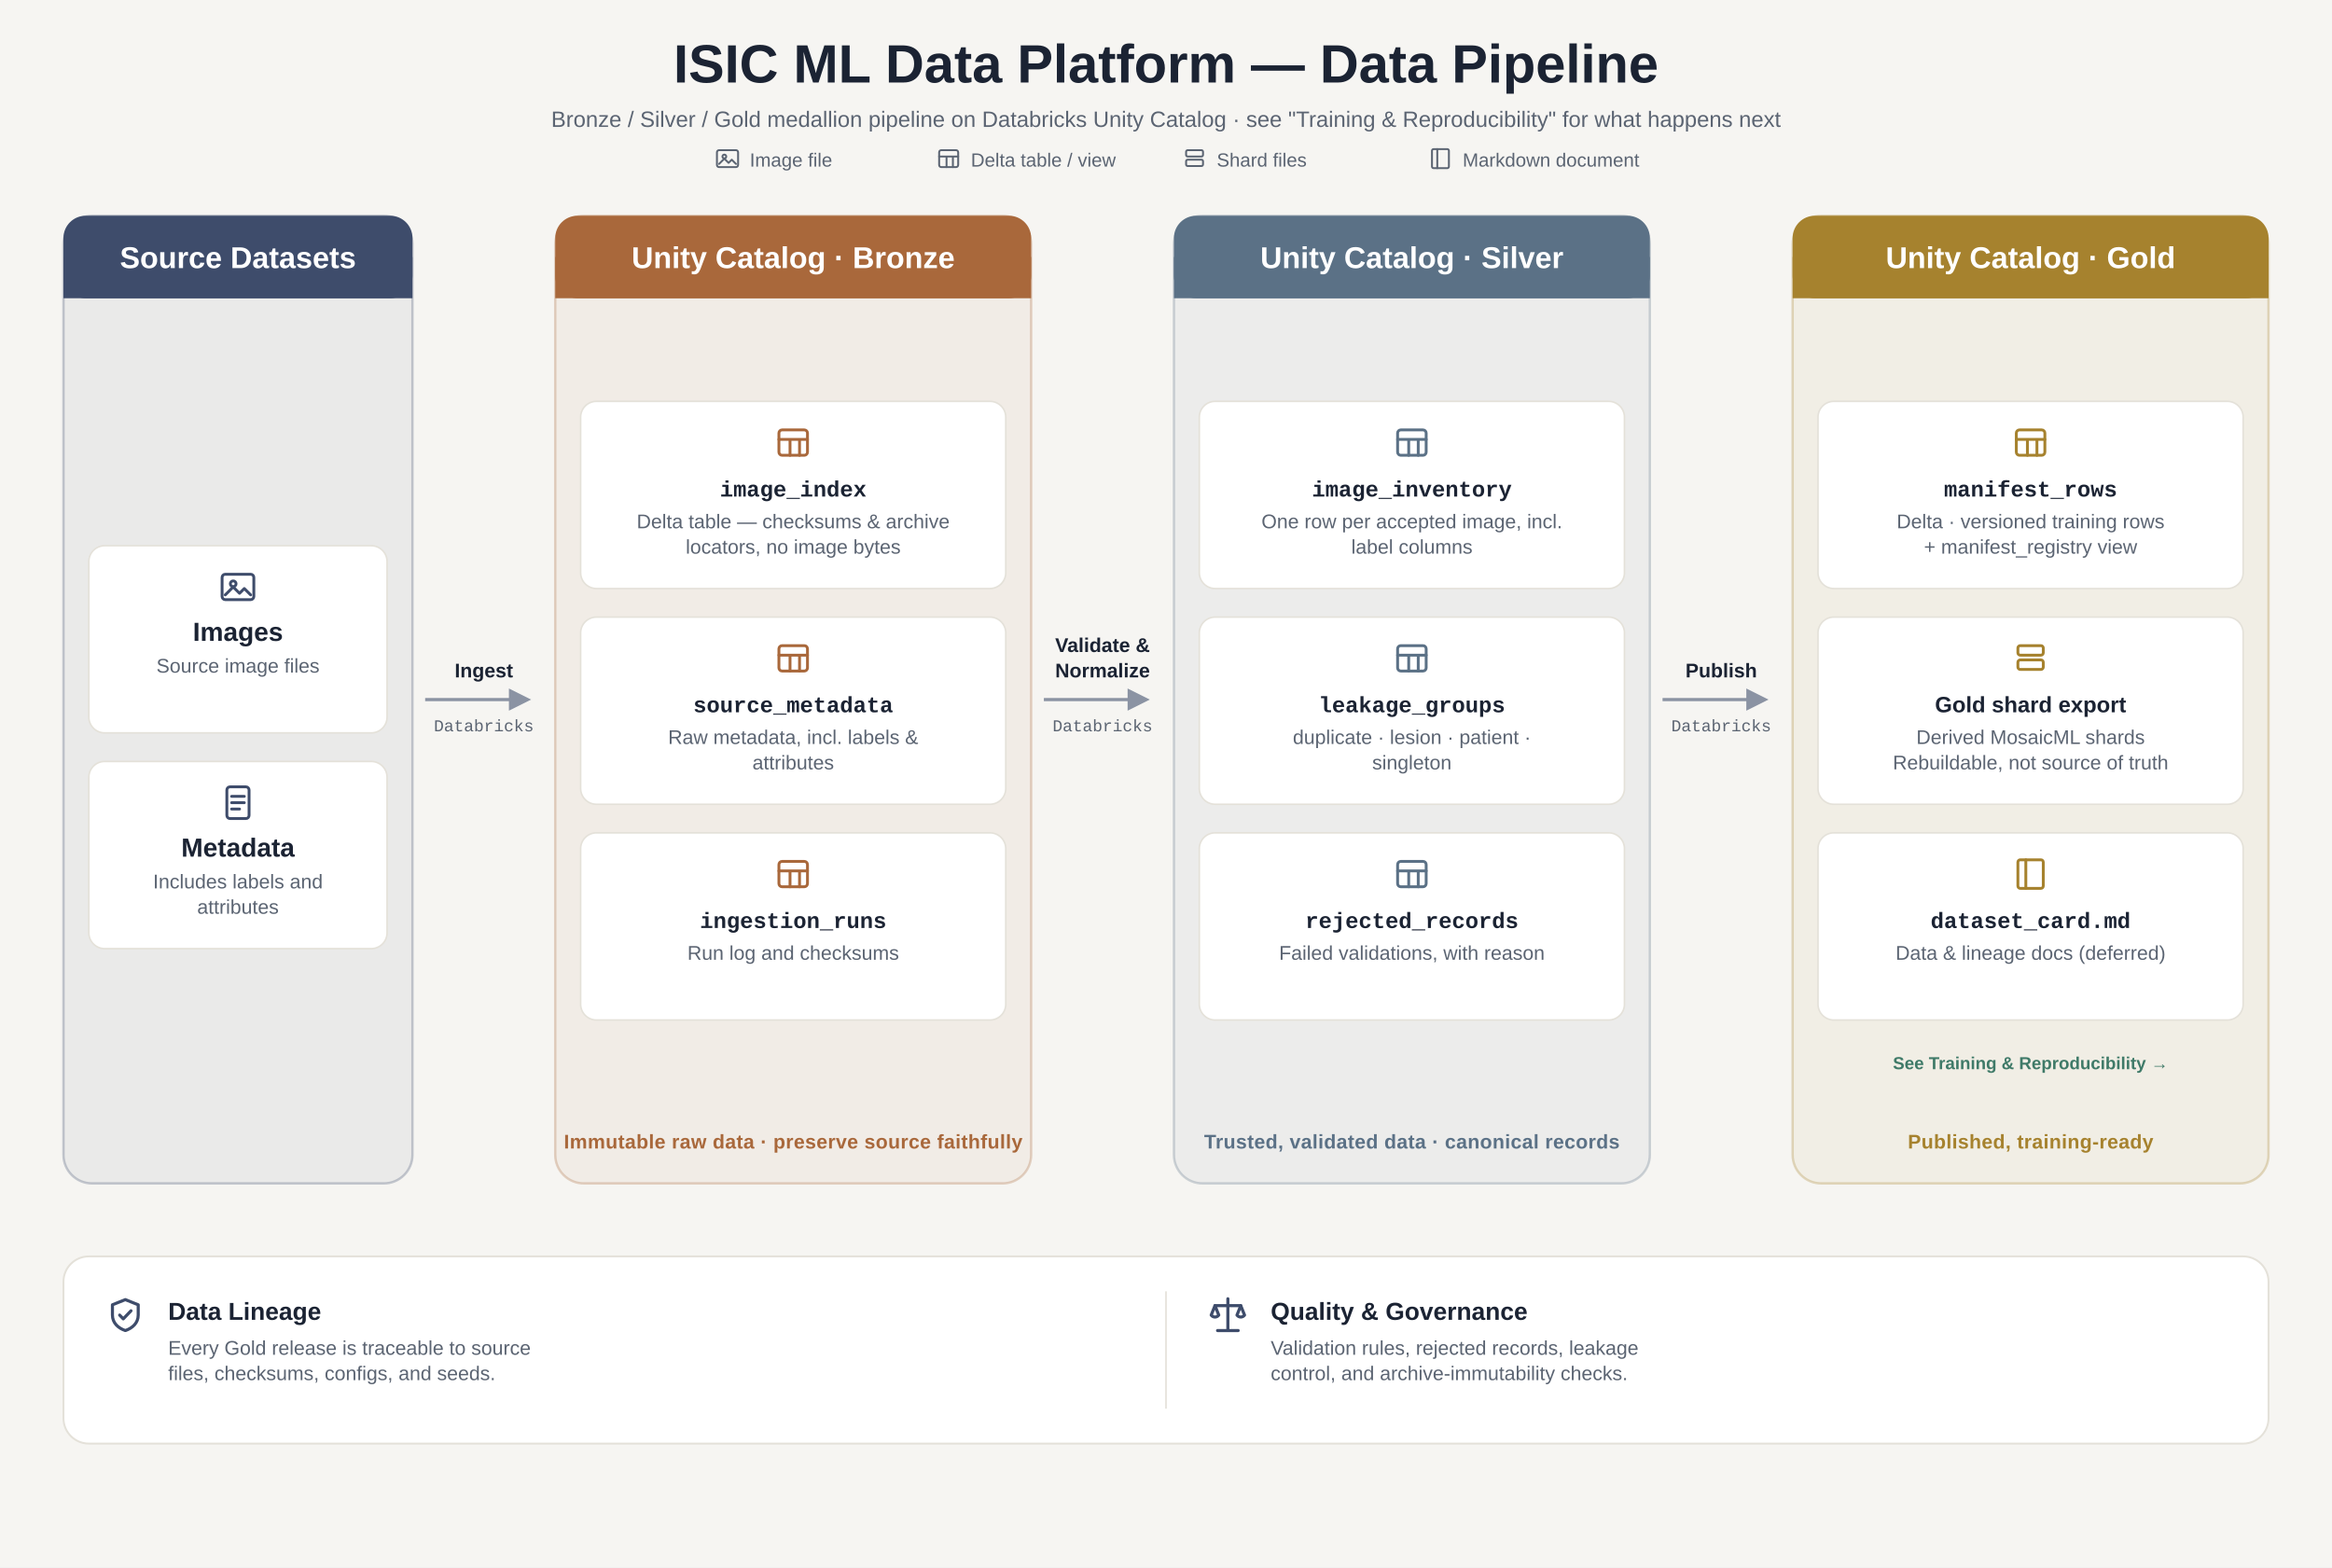
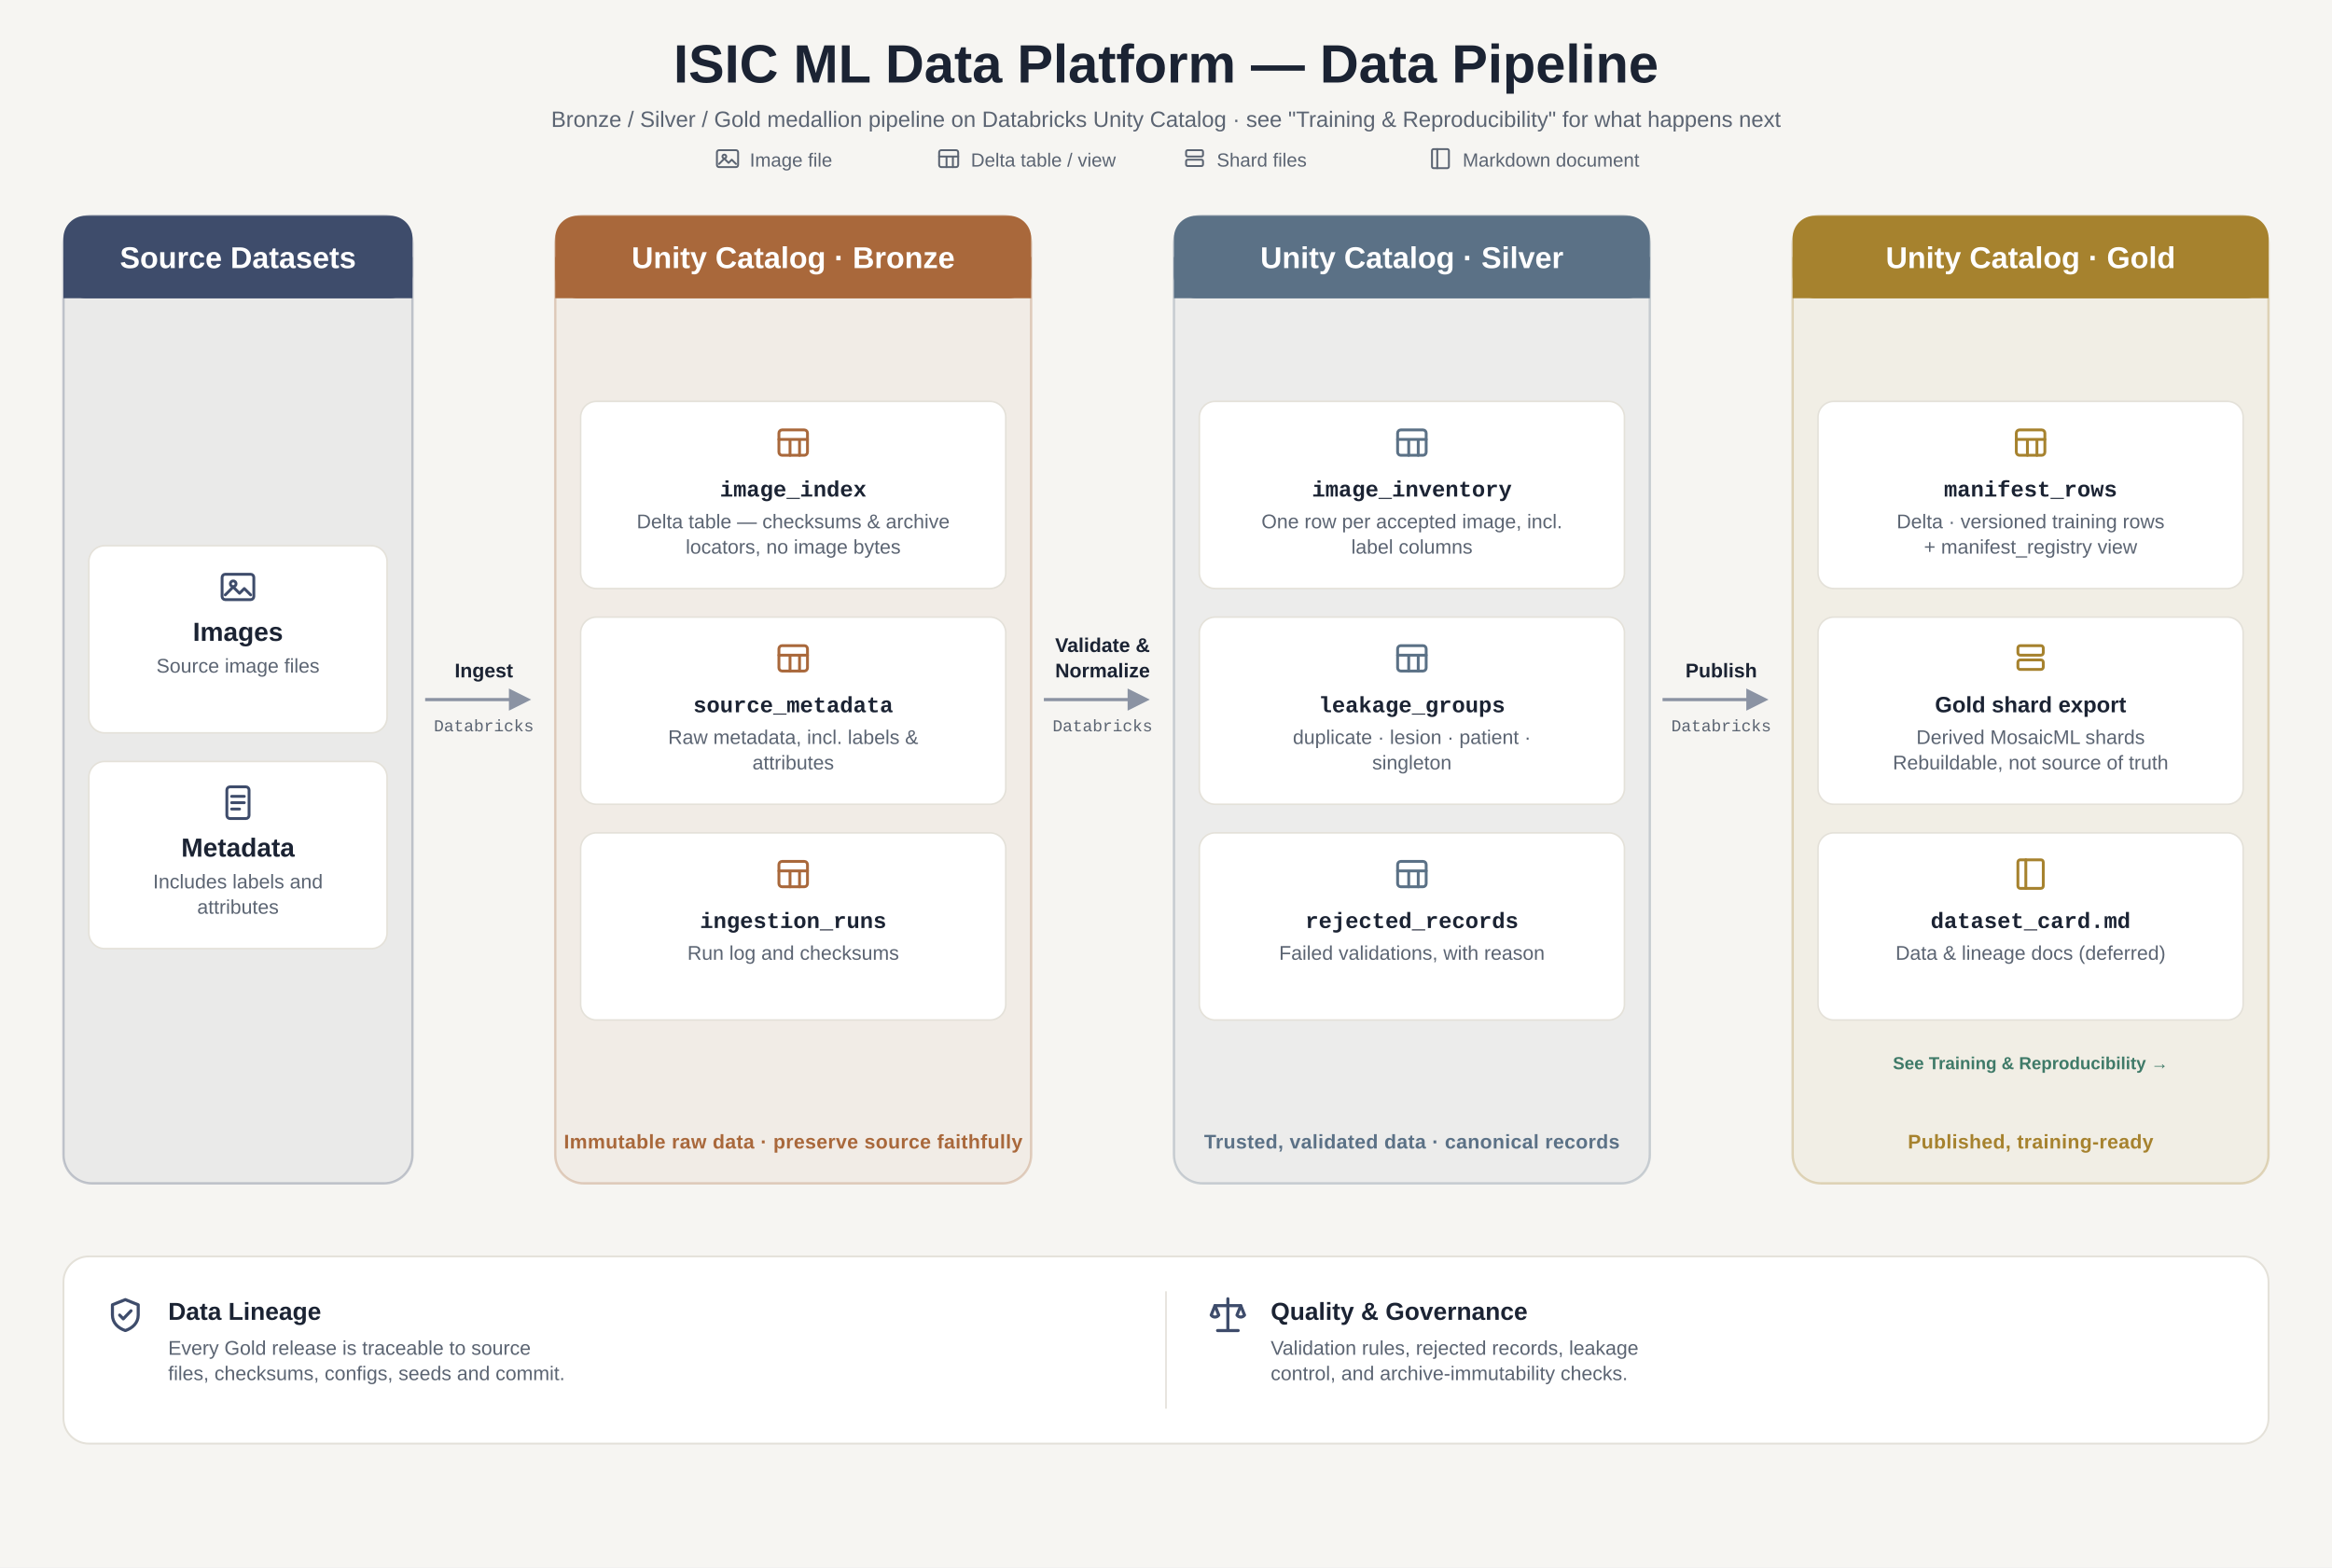
<svg xmlns="http://www.w3.org/2000/svg" viewBox="0 0 1470 988" font-family="'IBM Plex Sans', ui-sans-serif, system-ui, -apple-system, 'Segoe UI', Arial, sans-serif">
  <defs>
    <marker id="arrowHead" viewBox="0 0 10 10" refX="8" refY="5" markerWidth="7" markerHeight="7" orient="auto-start-reverse">
      <path d="M0,0 L10,5 L0,10 Z" fill="#8B93A3" />
    </marker>
  </defs>
  <rect x="0" y="0" width="1470" height="988" fill="#F6F5F2" />
  <text x="735.0" y="52" text-anchor="middle" font-size="34" font-weight="700" fill="#1B2333">ISIC ML Data Platform — Data Pipeline</text>
  <text x="735.0" y="80" text-anchor="middle" font-size="14" fill="#5B6472">Bronze / Silver / Gold medallion pipeline on Databricks Unity Catalog · see "Training &amp; Reproducibility" for what happens next</text>
  <g transform="translate(450.6,92) scale(0.6666667)" fill="none" stroke="#5B6472" stroke-width="1.8" stroke-linecap="round" stroke-linejoin="round">
    <rect x="2" y="4" width="20" height="16" rx="2" />
    <circle cx="9" cy="10" r="1.8" />
    <path d="M4 17 L9 12 L13 16 L16 13 L20 17" />
  </g>
  <text x="472.6" y="105" font-size="12" fill="#5B6472">Image file</text>
  <g transform="translate(590.0,92) scale(0.6666667)" fill="none" stroke="#5B6472" stroke-width="1.8" stroke-linecap="round" stroke-linejoin="round">
    <rect x="3" y="4" width="18" height="16" rx="2" />
    <path d="M3 10 H21 M10 10 V20 M16 10 V20" />
  </g>
  <text x="612.0" y="105" font-size="12" fill="#5B6472">Delta table / view</text>
  <g transform="translate(745.0,92) scale(0.6666667)" fill="none" stroke="#5B6472" stroke-width="1.8" stroke-linecap="round" stroke-linejoin="round">
    <rect x="4" y="4" width="16" height="6" rx="1.5" />
    <rect x="4" y="13" width="16" height="6" rx="1.5" />
  </g>
  <text x="767.0" y="105" font-size="12" fill="#5B6472">Shard files</text>
  <g transform="translate(900.0,92) scale(0.6666667)" fill="none" stroke="#5B6472" stroke-width="1.8" stroke-linecap="round" stroke-linejoin="round">
    <rect x="4" y="3" width="16" height="18" rx="1.5" />
    <path d="M9 3 V21" />
  </g>
  <text x="922.0" y="105" font-size="12" fill="#5B6472">Markdown document</text>
  <rect x="40" y="136" width="220" height="610" rx="18" fill="rgba(62,76,107,0.07)" stroke="rgba(62,76,107,0.28)" stroke-width="1.5" />
  <rect x="40" y="136" width="220" height="52" rx="14" fill="#3E4C6B" />
  <rect x="40" y="162" width="220" height="26" fill="#3E4C6B" />
  <text x="150.0" y="169" text-anchor="middle" font-size="19" font-weight="600" fill="#FFFFFF">Source Datasets</text>
  <rect x="56" y="344.0" width="188" height="118" rx="10" fill="#FFFFFF" stroke="#E4E1D9" stroke-width="1" />
  <g transform="translate(138.0,358.0) scale(1.0)" fill="none" stroke="#3E4C6B" stroke-width="1.8" stroke-linecap="round" stroke-linejoin="round">
    <rect x="2" y="4" width="20" height="16" rx="2" />
    <circle cx="9" cy="10" r="1.8" />
    <path d="M4 17 L9 12 L13 16 L16 13 L20 17" />
  </g>
  <text x="150.0" y="404.0" text-anchor="middle" font-size="16.5" font-weight="600" fill="#1B2333">Images</text>
  <text x="150.0" y="424.0" text-anchor="middle" font-size="12.5" fill="#5B6472">Source image files</text>
  <rect x="56" y="480.0" width="188" height="118" rx="10" fill="#FFFFFF" stroke="#E4E1D9" stroke-width="1" />
  <g transform="translate(138.0,494.0) scale(1.0)" fill="none" stroke="#3E4C6B" stroke-width="1.8" stroke-linecap="round" stroke-linejoin="round">
    <rect x="5" y="2" width="14" height="20" rx="2" />
    <path d="M8 8 H16 M8 12 H16 M8 16 H13" />
  </g>
  <text x="150.0" y="540.0" text-anchor="middle" font-size="16.5" font-weight="600" fill="#1B2333">Metadata</text>
  <text x="150.0" y="560.0" text-anchor="middle" font-size="12.5" fill="#5B6472">Includes labels and</text>
  <text x="150.0" y="576.0" text-anchor="middle" font-size="12.5" fill="#5B6472">attributes</text>
  <rect x="350" y="136" width="300" height="610" rx="18" fill="rgba(169,104,59,0.07)" stroke="rgba(169,104,59,0.28)" stroke-width="1.5" />
  <rect x="350" y="136" width="300" height="52" rx="14" fill="#A9683B" />
  <rect x="350" y="162" width="300" height="26" fill="#A9683B" />
  <text x="500.0" y="169" text-anchor="middle" font-size="19" font-weight="600" fill="#FFFFFF">Unity Catalog · Bronze</text>
  <rect x="366" y="253.0" width="268" height="118" rx="10" fill="#FFFFFF" stroke="#E4E1D9" stroke-width="1" />
  <g transform="translate(488.0,267.0) scale(1.0)" fill="none" stroke="#A9683B" stroke-width="1.8" stroke-linecap="round" stroke-linejoin="round">
    <rect x="3" y="4" width="18" height="16" rx="2" />
    <path d="M3 10 H21 M10 10 V20 M16 10 V20" />
  </g>
  <text x="500.0" y="313.0" text-anchor="middle" font-family="'IBM Plex Mono', ui-monospace, 'SFMono-Regular', Consolas, 'Liberation Mono', monospace" font-size="14" font-weight="600" fill="#1B2333">image_index</text>
  <text x="500.0" y="333.0" text-anchor="middle" font-size="12.5" fill="#5B6472">Delta table — checksums &amp; archive</text>
  <text x="500.0" y="349.0" text-anchor="middle" font-size="12.5" fill="#5B6472">locators, no image bytes</text>
  <rect x="366" y="389.0" width="268" height="118" rx="10" fill="#FFFFFF" stroke="#E4E1D9" stroke-width="1" />
  <g transform="translate(488.0,403.0) scale(1.0)" fill="none" stroke="#A9683B" stroke-width="1.8" stroke-linecap="round" stroke-linejoin="round">
    <rect x="3" y="4" width="18" height="16" rx="2" />
    <path d="M3 10 H21 M10 10 V20 M16 10 V20" />
  </g>
  <text x="500.0" y="449.0" text-anchor="middle" font-family="'IBM Plex Mono', ui-monospace, 'SFMono-Regular', Consolas, 'Liberation Mono', monospace" font-size="14" font-weight="600" fill="#1B2333">source_metadata</text>
  <text x="500.0" y="469.0" text-anchor="middle" font-size="12.5" fill="#5B6472">Raw metadata, incl. labels &amp;</text>
  <text x="500.0" y="485.0" text-anchor="middle" font-size="12.5" fill="#5B6472">attributes</text>
  <rect x="366" y="525.0" width="268" height="118" rx="10" fill="#FFFFFF" stroke="#E4E1D9" stroke-width="1" />
  <g transform="translate(488.0,539.0) scale(1.0)" fill="none" stroke="#A9683B" stroke-width="1.8" stroke-linecap="round" stroke-linejoin="round">
    <rect x="3" y="4" width="18" height="16" rx="2" />
    <path d="M3 10 H21 M10 10 V20 M16 10 V20" />
  </g>
  <text x="500.0" y="585.0" text-anchor="middle" font-family="'IBM Plex Mono', ui-monospace, 'SFMono-Regular', Consolas, 'Liberation Mono', monospace" font-size="14" font-weight="600" fill="#1B2333">ingestion_runs</text>
  <text x="500.0" y="605.0" text-anchor="middle" font-size="12.5" fill="#5B6472">Run log and checksums</text>
  <text x="500.0" y="724" text-anchor="middle" font-size="12.5" font-weight="600" letter-spacing="0.2" fill="#A9683B">Immutable raw data · preserve source faithfully</text>
  <rect x="740" y="136" width="300" height="610" rx="18" fill="rgba(91,113,134,0.07)" stroke="rgba(91,113,134,0.28)" stroke-width="1.5" />
  <rect x="740" y="136" width="300" height="52" rx="14" fill="#5B7186" />
  <rect x="740" y="162" width="300" height="26" fill="#5B7186" />
  <text x="890.0" y="169" text-anchor="middle" font-size="19" font-weight="600" fill="#FFFFFF">Unity Catalog · Silver</text>
  <rect x="756" y="253.0" width="268" height="118" rx="10" fill="#FFFFFF" stroke="#E4E1D9" stroke-width="1" />
  <g transform="translate(878.0,267.0) scale(1.0)" fill="none" stroke="#5B7186" stroke-width="1.8" stroke-linecap="round" stroke-linejoin="round">
    <rect x="3" y="4" width="18" height="16" rx="2" />
    <path d="M3 10 H21 M10 10 V20 M16 10 V20" />
  </g>
  <text x="890.0" y="313.0" text-anchor="middle" font-family="'IBM Plex Mono', ui-monospace, 'SFMono-Regular', Consolas, 'Liberation Mono', monospace" font-size="14" font-weight="600" fill="#1B2333">image_inventory</text>
  <text x="890.0" y="333.0" text-anchor="middle" font-size="12.5" fill="#5B6472">One row per accepted image, incl.</text>
  <text x="890.0" y="349.0" text-anchor="middle" font-size="12.5" fill="#5B6472">label columns</text>
  <rect x="756" y="389.0" width="268" height="118" rx="10" fill="#FFFFFF" stroke="#E4E1D9" stroke-width="1" />
  <g transform="translate(878.0,403.0) scale(1.0)" fill="none" stroke="#5B7186" stroke-width="1.8" stroke-linecap="round" stroke-linejoin="round">
    <rect x="3" y="4" width="18" height="16" rx="2" />
    <path d="M3 10 H21 M10 10 V20 M16 10 V20" />
  </g>
  <text x="890.0" y="449.0" text-anchor="middle" font-family="'IBM Plex Mono', ui-monospace, 'SFMono-Regular', Consolas, 'Liberation Mono', monospace" font-size="14" font-weight="600" fill="#1B2333">leakage_groups</text>
  <text x="890.0" y="469.0" text-anchor="middle" font-size="12.5" fill="#5B6472">duplicate · lesion · patient ·</text>
  <text x="890.0" y="485.0" text-anchor="middle" font-size="12.5" fill="#5B6472">singleton</text>
  <rect x="756" y="525.0" width="268" height="118" rx="10" fill="#FFFFFF" stroke="#E4E1D9" stroke-width="1" />
  <g transform="translate(878.0,539.0) scale(1.0)" fill="none" stroke="#5B7186" stroke-width="1.8" stroke-linecap="round" stroke-linejoin="round">
    <rect x="3" y="4" width="18" height="16" rx="2" />
    <path d="M3 10 H21 M10 10 V20 M16 10 V20" />
  </g>
  <text x="890.0" y="585.0" text-anchor="middle" font-family="'IBM Plex Mono', ui-monospace, 'SFMono-Regular', Consolas, 'Liberation Mono', monospace" font-size="14" font-weight="600" fill="#1B2333">rejected_records</text>
  <text x="890.0" y="605.0" text-anchor="middle" font-size="12.5" fill="#5B6472">Failed validations, with reason</text>
  <text x="890.0" y="724" text-anchor="middle" font-size="12.5" font-weight="600" letter-spacing="0.2" fill="#5B7186">Trusted, validated data · canonical records</text>
  <rect x="1130" y="136" width="300" height="610" rx="18" fill="rgba(166,130,46,0.07)" stroke="rgba(166,130,46,0.28)" stroke-width="1.5" />
  <rect x="1130" y="136" width="300" height="52" rx="14" fill="#A6822E" />
  <rect x="1130" y="162" width="300" height="26" fill="#A6822E" />
  <text x="1280.0" y="169" text-anchor="middle" font-size="19" font-weight="600" fill="#FFFFFF">Unity Catalog · Gold</text>
  <rect x="1146" y="253.0" width="268" height="118" rx="10" fill="#FFFFFF" stroke="#E4E1D9" stroke-width="1" />
  <g transform="translate(1268.0,267.0) scale(1.0)" fill="none" stroke="#A6822E" stroke-width="1.8" stroke-linecap="round" stroke-linejoin="round">
    <rect x="3" y="4" width="18" height="16" rx="2" />
    <path d="M3 10 H21 M10 10 V20 M16 10 V20" />
  </g>
  <text x="1280.0" y="313.0" text-anchor="middle" font-family="'IBM Plex Mono', ui-monospace, 'SFMono-Regular', Consolas, 'Liberation Mono', monospace" font-size="14" font-weight="600" fill="#1B2333">manifest_rows</text>
  <text x="1280.0" y="333.0" text-anchor="middle" font-size="12.5" fill="#5B6472">Delta · versioned training rows</text>
  <text x="1280.0" y="349.0" text-anchor="middle" font-size="12.5" fill="#5B6472">+ manifest_registry view</text>
  <rect x="1146" y="389.0" width="268" height="118" rx="10" fill="#FFFFFF" stroke="#E4E1D9" stroke-width="1" />
  <g transform="translate(1268.0,403.0) scale(1.0)" fill="none" stroke="#A6822E" stroke-width="1.8" stroke-linecap="round" stroke-linejoin="round">
    <rect x="4" y="4" width="16" height="6" rx="1.5" />
    <rect x="4" y="13" width="16" height="6" rx="1.5" />
  </g>
  <text x="1280.0" y="449.0" text-anchor="middle" font-weight="600" font-size="14" fill="#1B2333">Gold shard export</text>
  <text x="1280.0" y="469.0" text-anchor="middle" font-size="12.5" fill="#5B6472">Derived MosaicML shards</text>
  <text x="1280.0" y="485.0" text-anchor="middle" font-size="12.5" fill="#5B6472">Rebuildable, not source of truth</text>
  <rect x="1146" y="525.0" width="268" height="118" rx="10" fill="#FFFFFF" stroke="#E4E1D9" stroke-width="1" />
  <g transform="translate(1268.0,539.0) scale(1.0)" fill="none" stroke="#A6822E" stroke-width="1.8" stroke-linecap="round" stroke-linejoin="round">
    <rect x="4" y="3" width="16" height="18" rx="1.5" />
    <path d="M9 3 V21" />
  </g>
  <text x="1280.0" y="585.0" text-anchor="middle" font-family="'IBM Plex Mono', ui-monospace, 'SFMono-Regular', Consolas, 'Liberation Mono', monospace" font-size="14" font-weight="600" fill="#1B2333">dataset_card.md</text>
  <text x="1280.0" y="605.0" text-anchor="middle" font-size="12.5" fill="#5B6472">Data &amp; lineage docs (deferred)</text>
  <text x="1280.0" y="724" text-anchor="middle" font-size="12.5" font-weight="600" letter-spacing="0.2" fill="#A6822E">Published, training-ready</text>
  <line x1="268" y1="441.0" x2="332" y2="441.0" stroke="#8B93A3" stroke-width="2" marker-end="url(#arrowHead)" />
  <text x="305.0" y="427.0" text-anchor="middle" font-size="12.5" font-weight="600" fill="#1B2333">Ingest</text>
  <text x="305.0" y="461.0" text-anchor="middle" font-family="'IBM Plex Mono', ui-monospace, 'SFMono-Regular', Consolas, 'Liberation Mono', monospace" font-size="10.5" fill="#5B6472">Databricks</text>
  <line x1="658" y1="441.0" x2="722" y2="441.0" stroke="#8B93A3" stroke-width="2" marker-end="url(#arrowHead)" />
  <text x="695.0" y="427.0" text-anchor="middle" font-size="12.5" font-weight="600" fill="#1B2333">Normalize</text>
  <text x="695.0" y="411.0" text-anchor="middle" font-size="12.5" font-weight="600" fill="#1B2333">Validate &amp;</text>
  <text x="695.0" y="461.0" text-anchor="middle" font-family="'IBM Plex Mono', ui-monospace, 'SFMono-Regular', Consolas, 'Liberation Mono', monospace" font-size="10.5" fill="#5B6472">Databricks</text>
  <line x1="1048" y1="441.0" x2="1112" y2="441.0" stroke="#8B93A3" stroke-width="2" marker-end="url(#arrowHead)" />
  <text x="1085.0" y="427.0" text-anchor="middle" font-size="12.5" font-weight="600" fill="#1B2333">Publish</text>
  <text x="1085.0" y="461.0" text-anchor="middle" font-family="'IBM Plex Mono', ui-monospace, 'SFMono-Regular', Consolas, 'Liberation Mono', monospace" font-size="10.5" fill="#5B6472">Databricks</text>
  <text x="1280.0" y="674" text-anchor="middle" font-size="11" font-weight="600" fill="#3F7A68">See Training &amp; Reproducibility →</text>
  <rect x="40" y="792" width="1390" height="118" rx="16" fill="#FFFFFF" stroke="#E4E1D9" stroke-width="1.2" />
  <g transform="translate(66.0,816) scale(1.083333)" fill="none" stroke="#3E4C6B" stroke-width="1.8" stroke-linecap="round" stroke-linejoin="round">
    <path d="M12 3 L19.5 6 V12 C19.5 16.5 16.2 19.6 12 21 C7.8 19.6 4.5 16.5 4.5 12 V6 Z" />
    <path d="M8.7 12 L10.8 14.2 L15.3 9.5" />
  </g>
  <text x="106.0" y="832" font-size="15.5" font-weight="700" fill="#1B2333">Data Lineage</text>
  <text x="106.0" y="854" font-size="12.5" fill="#5B6472">Every Gold release is traceable to source</text>
-   <text x="106.0" y="870" font-size="12.5" fill="#5B6472">files, checksums, configs, and seeds.</text>
+   <text x="106.0" y="870" font-size="12.5" fill="#5B6472">files, checksums, configs, seeds and commit.</text>
  <line x1="735.0" y1="814" x2="735.0" y2="888" stroke="#E4E1D9" stroke-width="1" />
  <g transform="translate(761.0,816) scale(1.083333)" fill="none" stroke="#3E4C6B" stroke-width="1.8" stroke-linecap="round" stroke-linejoin="round">
    <path d="M12 2.5 V21 M6 21 H18" />
    <path d="M4.5 6.5 H12" />
    <path d="M2.3 12 A2.7 2.7 0 0 0 6.7 12 L4.5 6.5 Z" />
    <path d="M19.5 6.5 H12" />
    <path d="M17.3 12 A2.7 2.7 0 0 0 21.7 12 L19.5 6.5 Z" />
  </g>
  <text x="801.0" y="832" font-size="15.5" font-weight="700" fill="#1B2333">Quality &amp; Governance</text>
  <text x="801.0" y="854" font-size="12.5" fill="#5B6472">Validation rules, rejected records, leakage</text>
  <text x="801.0" y="870" font-size="12.5" fill="#5B6472">control, and archive-immutability checks.</text>
</svg>
